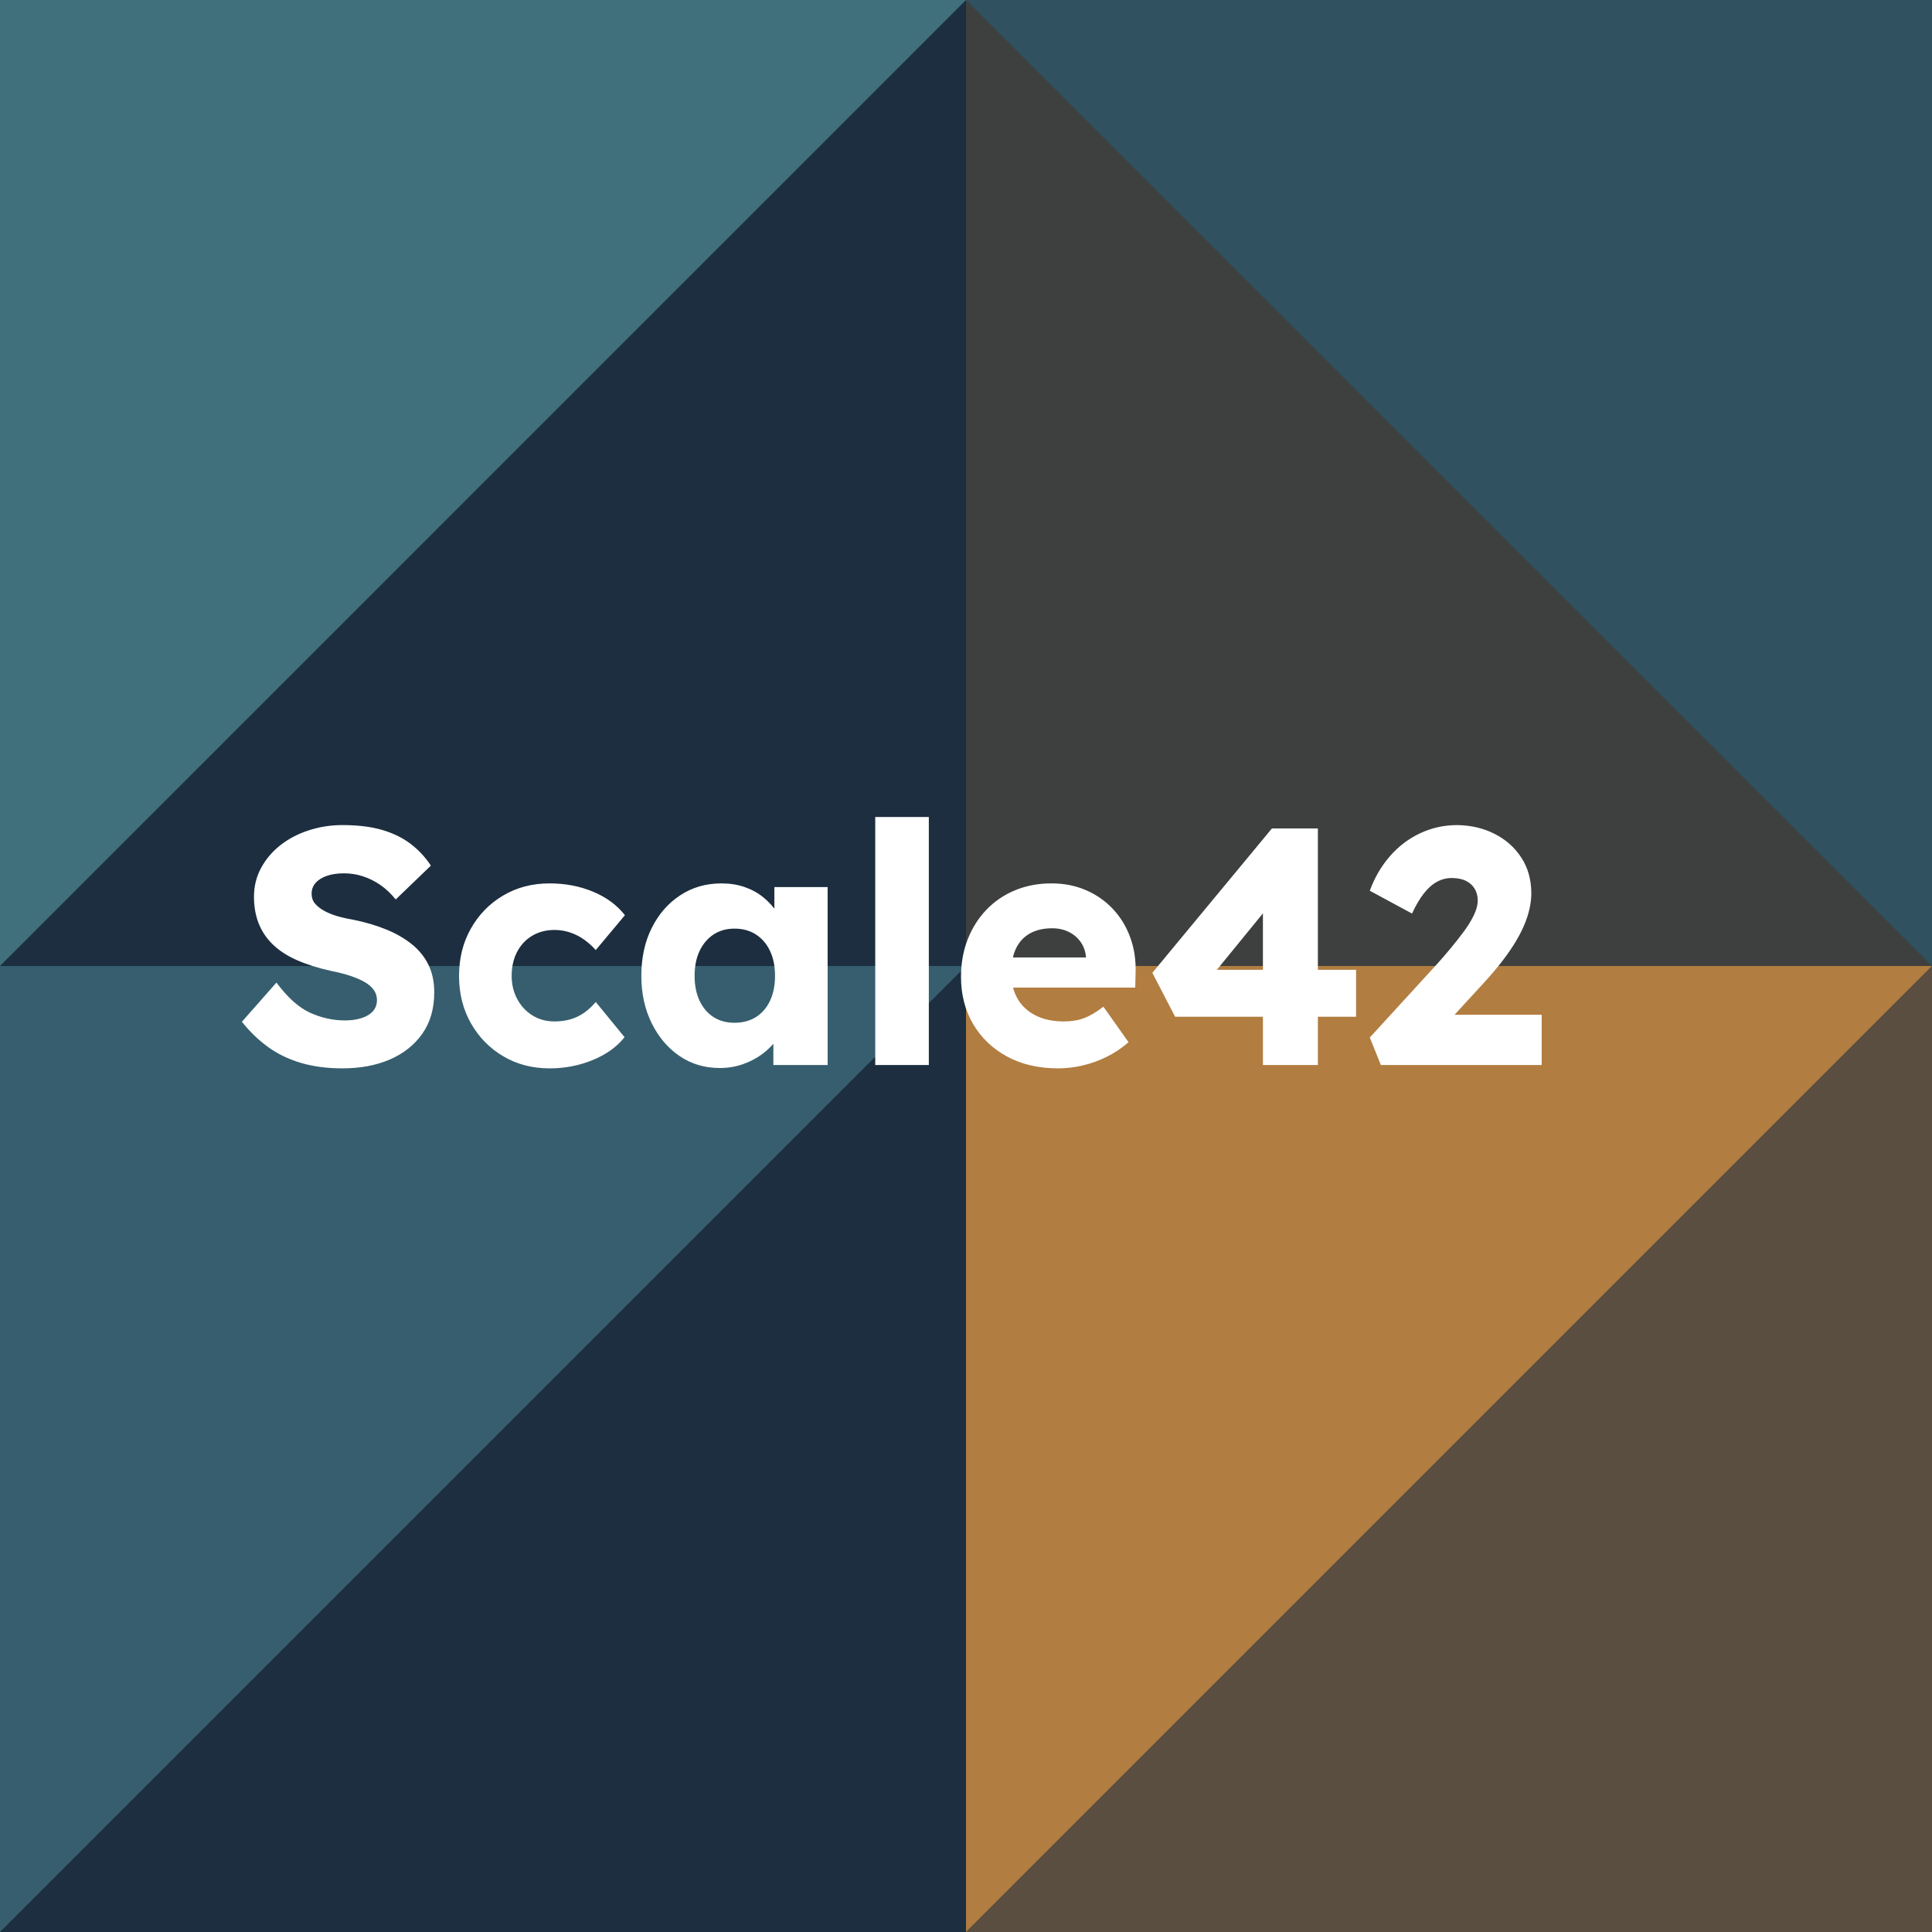
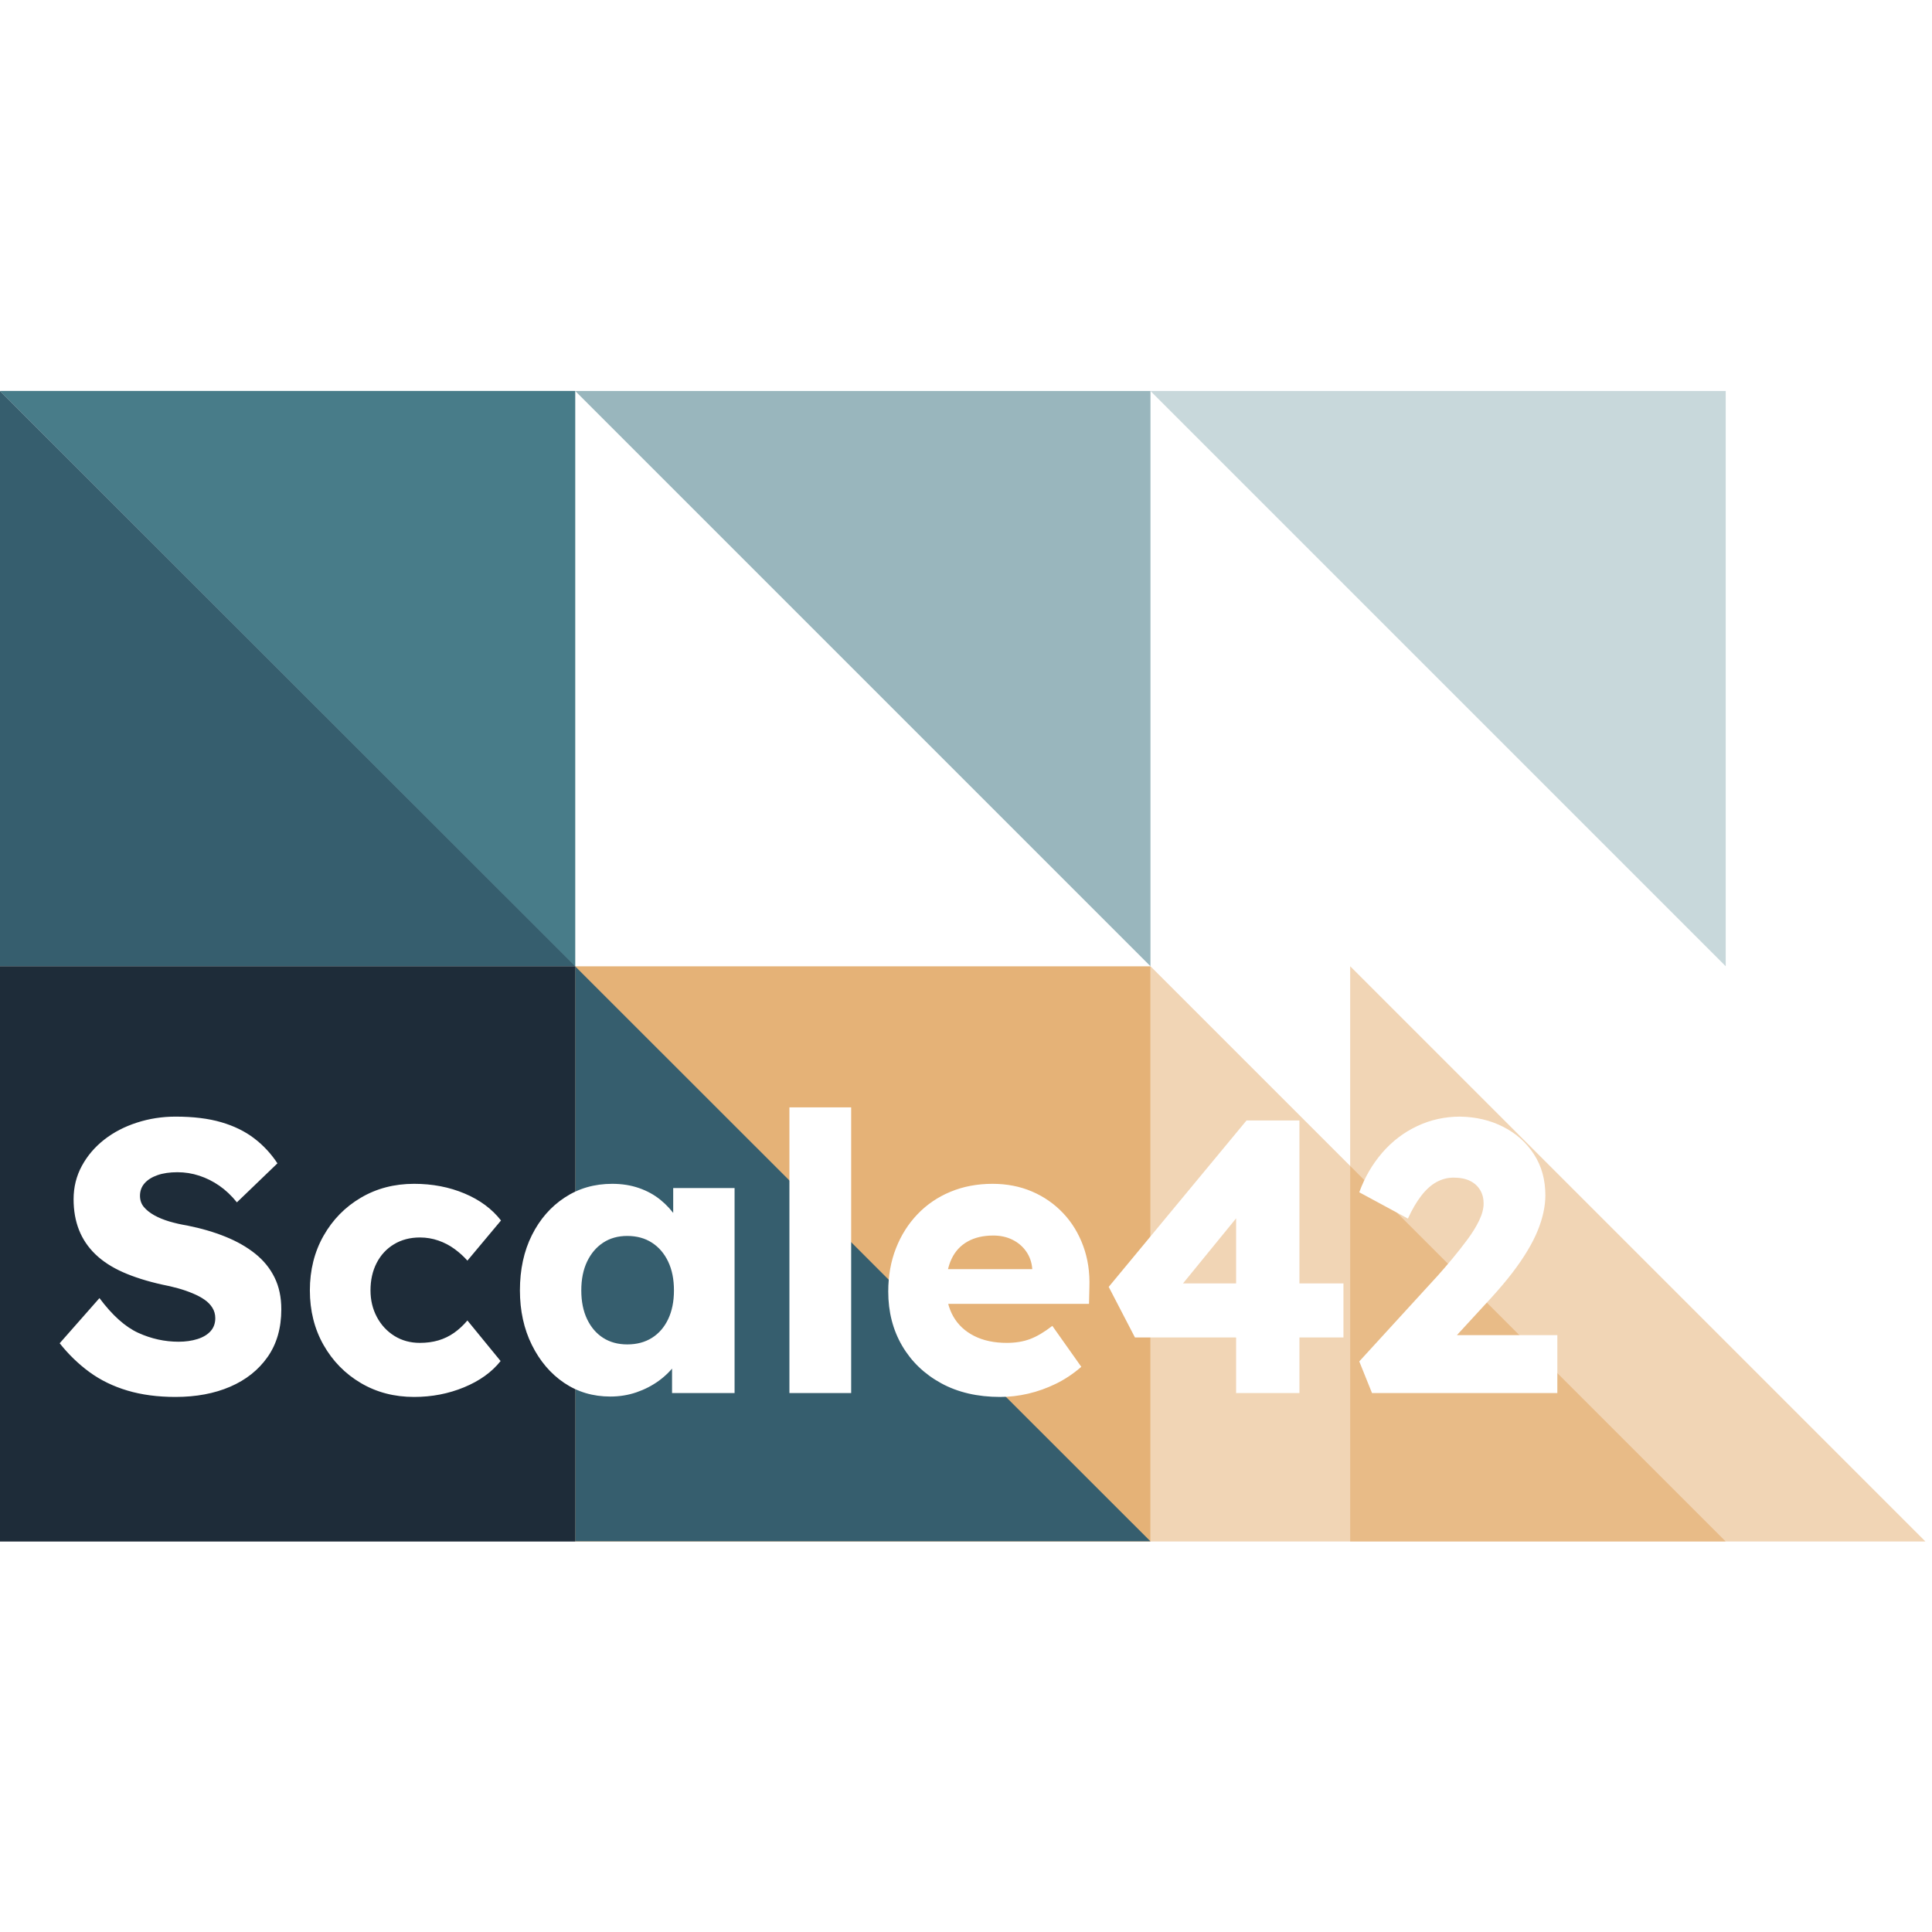
- <svg xmlns="http://www.w3.org/2000/svg" version="1.1" viewBox="0 0 512 512">
-   <rect width="512" height="512" fill="#1c2e3f" />
-   <polygon points="0,0 256,0 0,256" fill="#487c89" fill-opacity="0.85" />
-   <polygon points="256,0 512,0 512,256" fill="#487c89" fill-opacity="0.45" />
-   <polygon points="0,256 256,256 0,512" fill="#365e6e" />
-   <polygon points="256,256 512,256 256,512" fill="#db9340" fill-opacity="0.78" />
-   <polygon points="512,256 512,512 256,512" fill="#db9340" fill-opacity="0.32" />
-   <polygon points="256,0 512,256 256,256" fill="#db9340" fill-opacity="0.18" />
-   <g transform="translate(256 256) scale(0.46) translate(-447 -444)">
+ <svg xmlns="http://www.w3.org/2000/svg" version="1.1" viewBox="0 0 966 966">
+   <rect width="966" height="966" fill="#ffffff" />
+   <g transform="translate(0 195.5)">
+     <path fill="#487c89" fill-opacity="0.557" d="m575.233 -0.006l0 287.622l-287.622 -287.622z" fill-rule="evenodd" />
+     <path fill="#db9340" fill-opacity="0.709" d="m575.235 575.218l-287.622 0l0 -287.559l287.622 0z" fill-rule="evenodd" />
+     <path fill="#487c89" d="m287.444 -7.970725E-4l0 287.612l-287.45 -287.612z" fill-rule="evenodd" />
+     <path fill="#487c89" d="m287.624 -7.970725E-4l0 287.612l-287.45 -287.612z" fill-rule="evenodd" />
+     <path fill="#365e6e" d="m287.611 575.17l0 -287.465l287.622 287.465z" fill-rule="evenodd" />
+     <path fill="#db9340" fill-opacity="0.384" d="m575.235 575.249l0 -287.622l287.622 287.622z" fill-rule="evenodd" />
+     <path fill="#db9340" fill-opacity="0.384" d="m675.093 575.25l0 -287.622l287.622 287.622z" fill-rule="evenodd" />
+     <path fill="#365e6e" d="m-0.002 287.616l0 -287.622l287.622 287.622z" fill-rule="evenodd" />
+     <path fill="#1e2c39" d="m-0.019 287.612l287.654 0l0 287.654l-287.654 0z" fill-rule="evenodd" />
    <path fill="#ffffff" fill-rule="nonzero" d="m87.764 502.971q-13.328 0 -24.047 -3.188q-10.703 -3.188 -19.016 -9.266q-8.297 -6.094 -14.859 -14.391l19.891 -22.578q9.641 12.922 19.391 17.375q9.75 4.438 20.172 4.438q5.219 0 9.469 -1.344q4.25 -1.359 6.562 -3.969q2.312 -2.609 2.312 -6.469q0 -2.891 -1.453 -5.203q-1.438 -2.328 -3.953 -4.062q-2.5 -1.734 -5.984 -3.172q-3.469 -1.453 -7.328 -2.516q-3.859 -1.062 -7.922 -1.844q-11.188 -2.5 -19.5 -6.172q-8.297 -3.672 -13.797 -8.969q-5.5 -5.312 -8.203 -12.172q-2.703 -6.859 -2.703 -15.344q0 -9.078 4.141 -16.703q4.156 -7.625 11.203 -13.125q7.047 -5.5 16.312 -8.484q9.266 -3.0 19.312 -3.0q13.312 0 22.859 2.797q9.562 2.797 16.406 8.016q6.859 5.203 11.688 12.547l-20.266 19.5q-4.047 -5.031 -8.781 -8.312q-4.734 -3.281 -10.047 -5.016q-5.297 -1.734 -10.906 -1.734q-5.781 0 -9.938 1.453q-4.156 1.438 -6.469 4.047q-2.312 2.609 -2.312 6.281q0 3.281 1.922 5.594q1.938 2.312 5.219 4.156q3.281 1.828 7.531 3.094q4.25 1.25 8.875 2.016q10.625 2.125 19.203 5.609q8.594 3.469 14.859 8.484q6.281 5.016 9.656 11.875q3.391 6.844 3.391 15.922q0 14.094 -6.859 23.844q-6.844 9.75 -18.719 14.875q-11.875 5.109 -27.312 5.109zm119.298 0q-14.859 0 -26.641 -6.953q-11.781 -6.953 -18.641 -19.016q-6.844 -12.062 -6.844 -27.312q0 -15.25 6.844 -27.312q6.859 -12.078 18.641 -19.016q11.781 -6.953 26.641 -6.953q13.703 0 25.188 4.828q11.484 4.812 18.25 13.5l-16.797 20.078q-2.703 -3.078 -6.375 -5.781q-3.672 -2.703 -8.109 -4.25q-4.438 -1.547 -9.266 -1.547q-7.328 0 -12.938 3.375q-5.594 3.375 -8.688 9.359q-3.078 5.984 -3.078 13.719q0 7.328 3.188 13.312q3.188 5.984 8.781 9.469q5.594 3.469 12.734 3.469q5.016 0 9.266 -1.25q4.25 -1.266 7.812 -3.766q3.578 -2.516 6.672 -6.188l16.594 20.281q-6.562 8.297 -18.25 13.125q-11.672 4.828 -24.984 4.828zm98.07 -0.203q-12.938 0 -23.078 -6.844q-10.125 -6.859 -16.109 -18.922q-5.984 -12.062 -5.984 -27.312q0 -15.641 5.984 -27.609q5.984 -11.969 16.406 -18.812q10.422 -6.859 23.75 -6.859q7.328 0 13.406 2.125q6.078 2.109 10.703 5.875q4.641 3.766 7.922 8.688q3.297 4.922 4.828 10.531l-6.359 -0.781l0 -24.328l30.688 0l0 102.516l-31.266 0l0 -24.703l6.938 -0.203q-1.531 5.406 -5.016 10.234q-3.469 4.828 -8.5 8.5q-5.016 3.656 -11.188 5.781q-6.172 2.125 -13.125 2.125zm8.484 -26.062q7.156 0 12.359 -3.281q5.219 -3.281 8.109 -9.359q2.891 -6.078 2.891 -14.375q0 -8.312 -2.891 -14.391q-2.891 -6.078 -8.109 -9.453q-5.203 -3.375 -12.359 -3.375q-6.938 0 -12.062 3.375q-5.109 3.375 -8.016 9.453q-2.891 6.078 -2.891 14.391q0 8.297 2.891 14.375q2.906 6.078 8.016 9.359q5.125 3.281 12.062 3.281zm81.093 24.328l0 -142.859l30.875 0l0 142.859l-30.875 0zm105.396 1.938q-16.984 0 -29.531 -6.859q-12.547 -6.859 -19.5 -18.719q-6.953 -11.875 -6.953 -27.125q0 -11.781 3.859 -21.625q3.859 -9.844 10.812 -17.078q6.953 -7.25 16.5 -11.203q9.562 -3.953 20.953 -3.953q10.812 0 19.781 3.859q8.984 3.859 15.547 10.812q6.562 6.938 10.031 16.406q3.484 9.453 3.094 20.656l-0.188 8.297l-81.656 0l-4.453 -17.375l61.016 0l-3.297 3.672l0 -3.859q-0.375 -4.828 -2.984 -8.594q-2.609 -3.766 -6.859 -5.891q-4.234 -2.125 -9.641 -2.125q-7.531 0 -12.844 3.0q-5.312 2.984 -8.016 8.688q-2.703 5.688 -2.703 13.984q0 8.5 3.562 14.781q3.578 6.266 10.438 9.75q6.859 3.469 16.312 3.469q6.562 0 11.672 -1.922q5.125 -1.938 11.109 -6.578l14.484 20.469q-5.984 5.203 -12.75 8.5q-6.75 3.281 -13.797 4.922q-7.047 1.641 -14 1.641zm117.954 -1.938l0 -109.266l17.562 0.391l-48.844 59.844l-4.625 -5.797l89.578 0l0 27.031l-104.25 0l-13.125 -25.297l68.906 -83.203l26.453 0l0 136.297l-31.656 0zm67.951 0l-6.375 -15.828l39.391 -43.047q3.281 -3.672 7.141 -8.297q3.859 -4.641 7.516 -9.562q3.672 -4.922 5.891 -9.547q2.234 -4.641 2.234 -8.5q0 -3.859 -1.75 -6.75q-1.734 -2.906 -5.016 -4.547q-3.281 -1.641 -8.297 -1.641q-4.438 0 -8.5 2.219q-4.047 2.219 -7.625 6.859q-3.562 4.625 -6.656 11.391l-24.328 -13.141q4.062 -11.188 11.484 -19.781q7.438 -8.594 17.469 -13.312q10.047 -4.734 21.438 -4.734q11.969 0.188 21.609 5.109q9.656 4.922 15.344 13.719q5.703 8.781 5.703 20.547q0 4.062 -0.969 8.5q-0.953 4.438 -2.891 9.172q-1.922 4.719 -5.109 10.031q-3.188 5.312 -7.625 11.109q-4.438 5.781 -10.422 12.344l-30.703 33.406l-3.859 -14.672l67.562 0l0 28.953l-92.656 0z" />
+     <path fill="#487c89" fill-opacity="0.298" d="m862.855 -0.006l0 287.622l-287.622 -287.622z" fill-rule="evenodd" />
  </g>
</svg>
